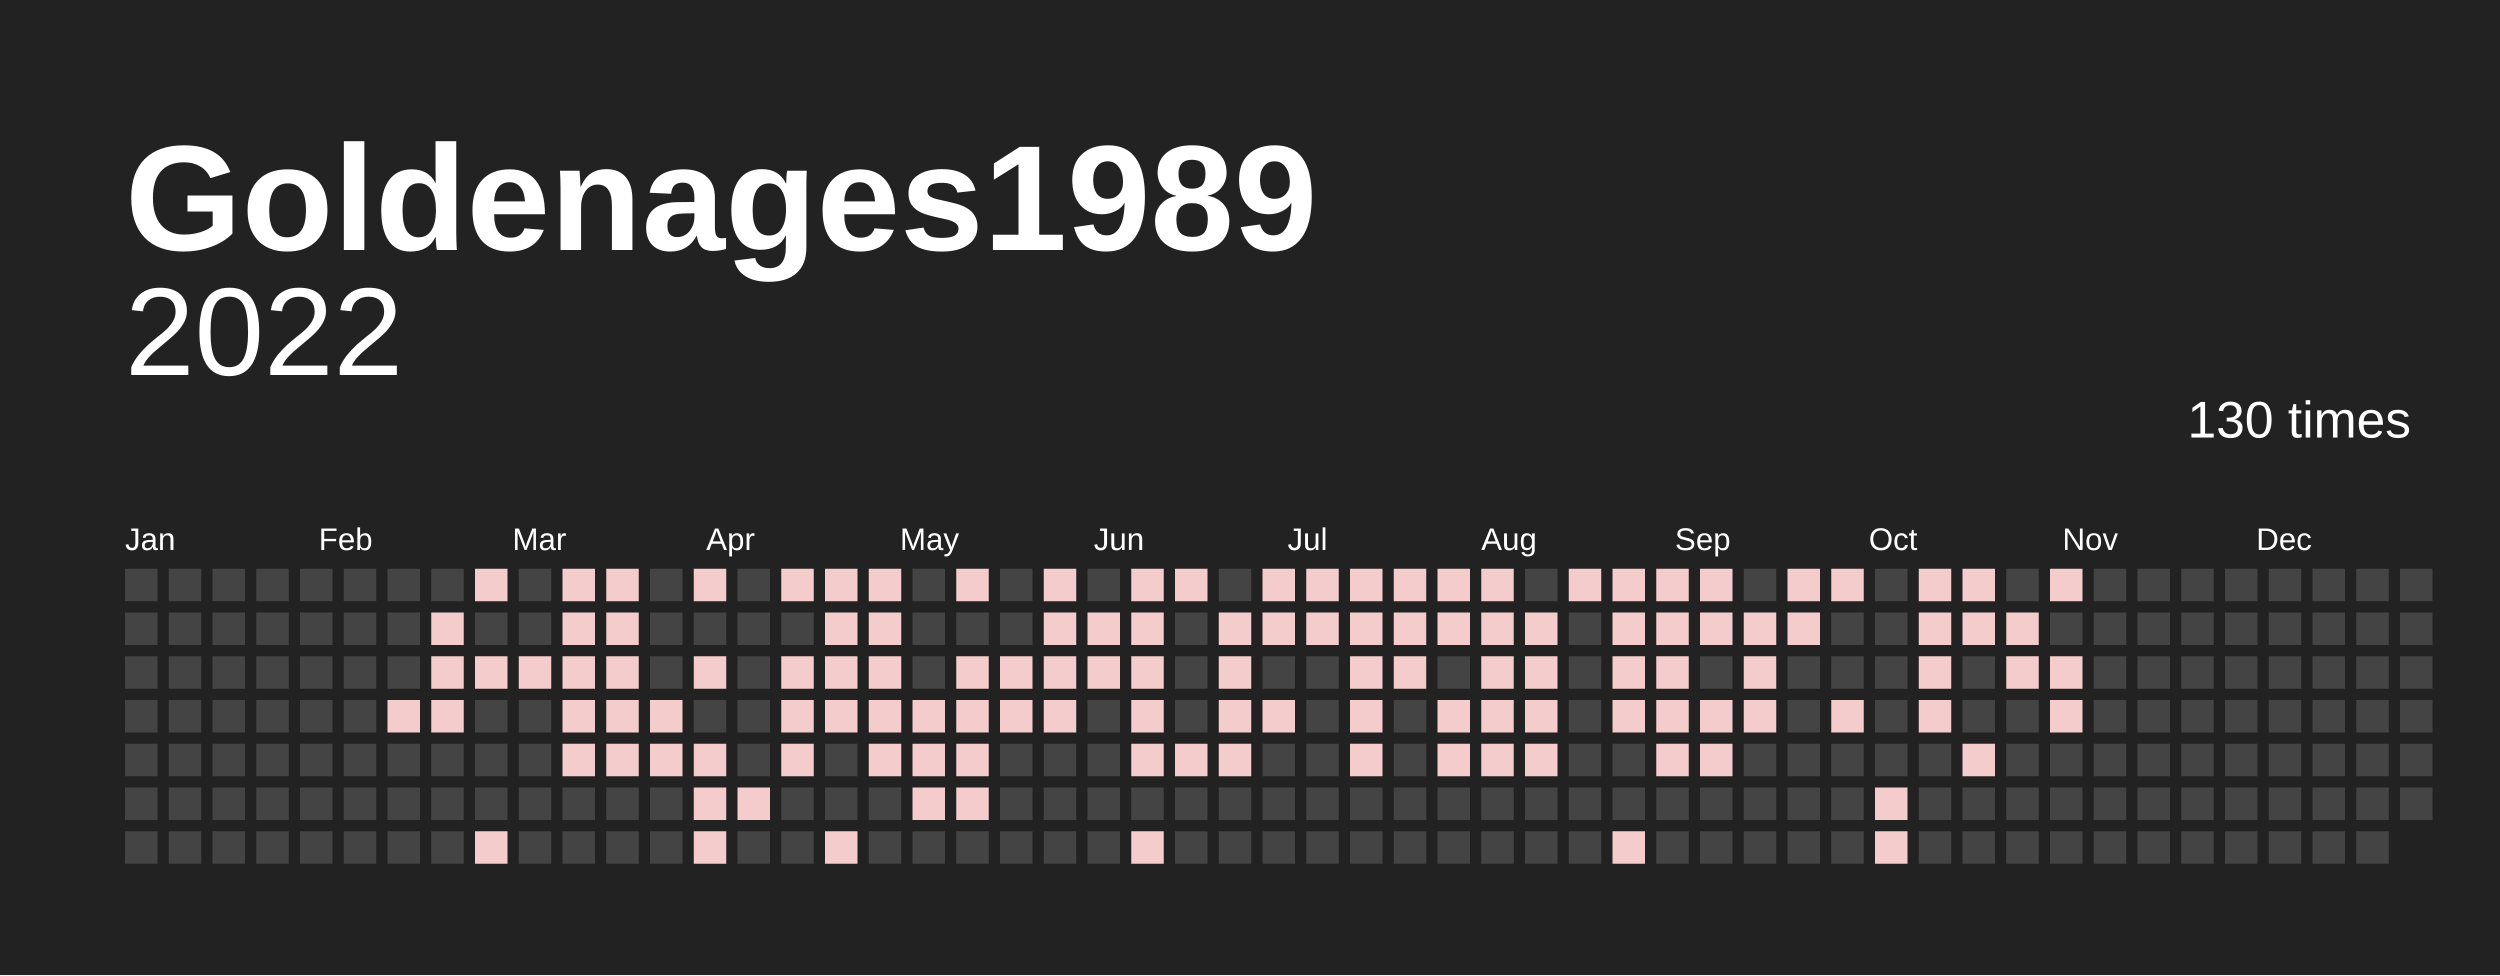
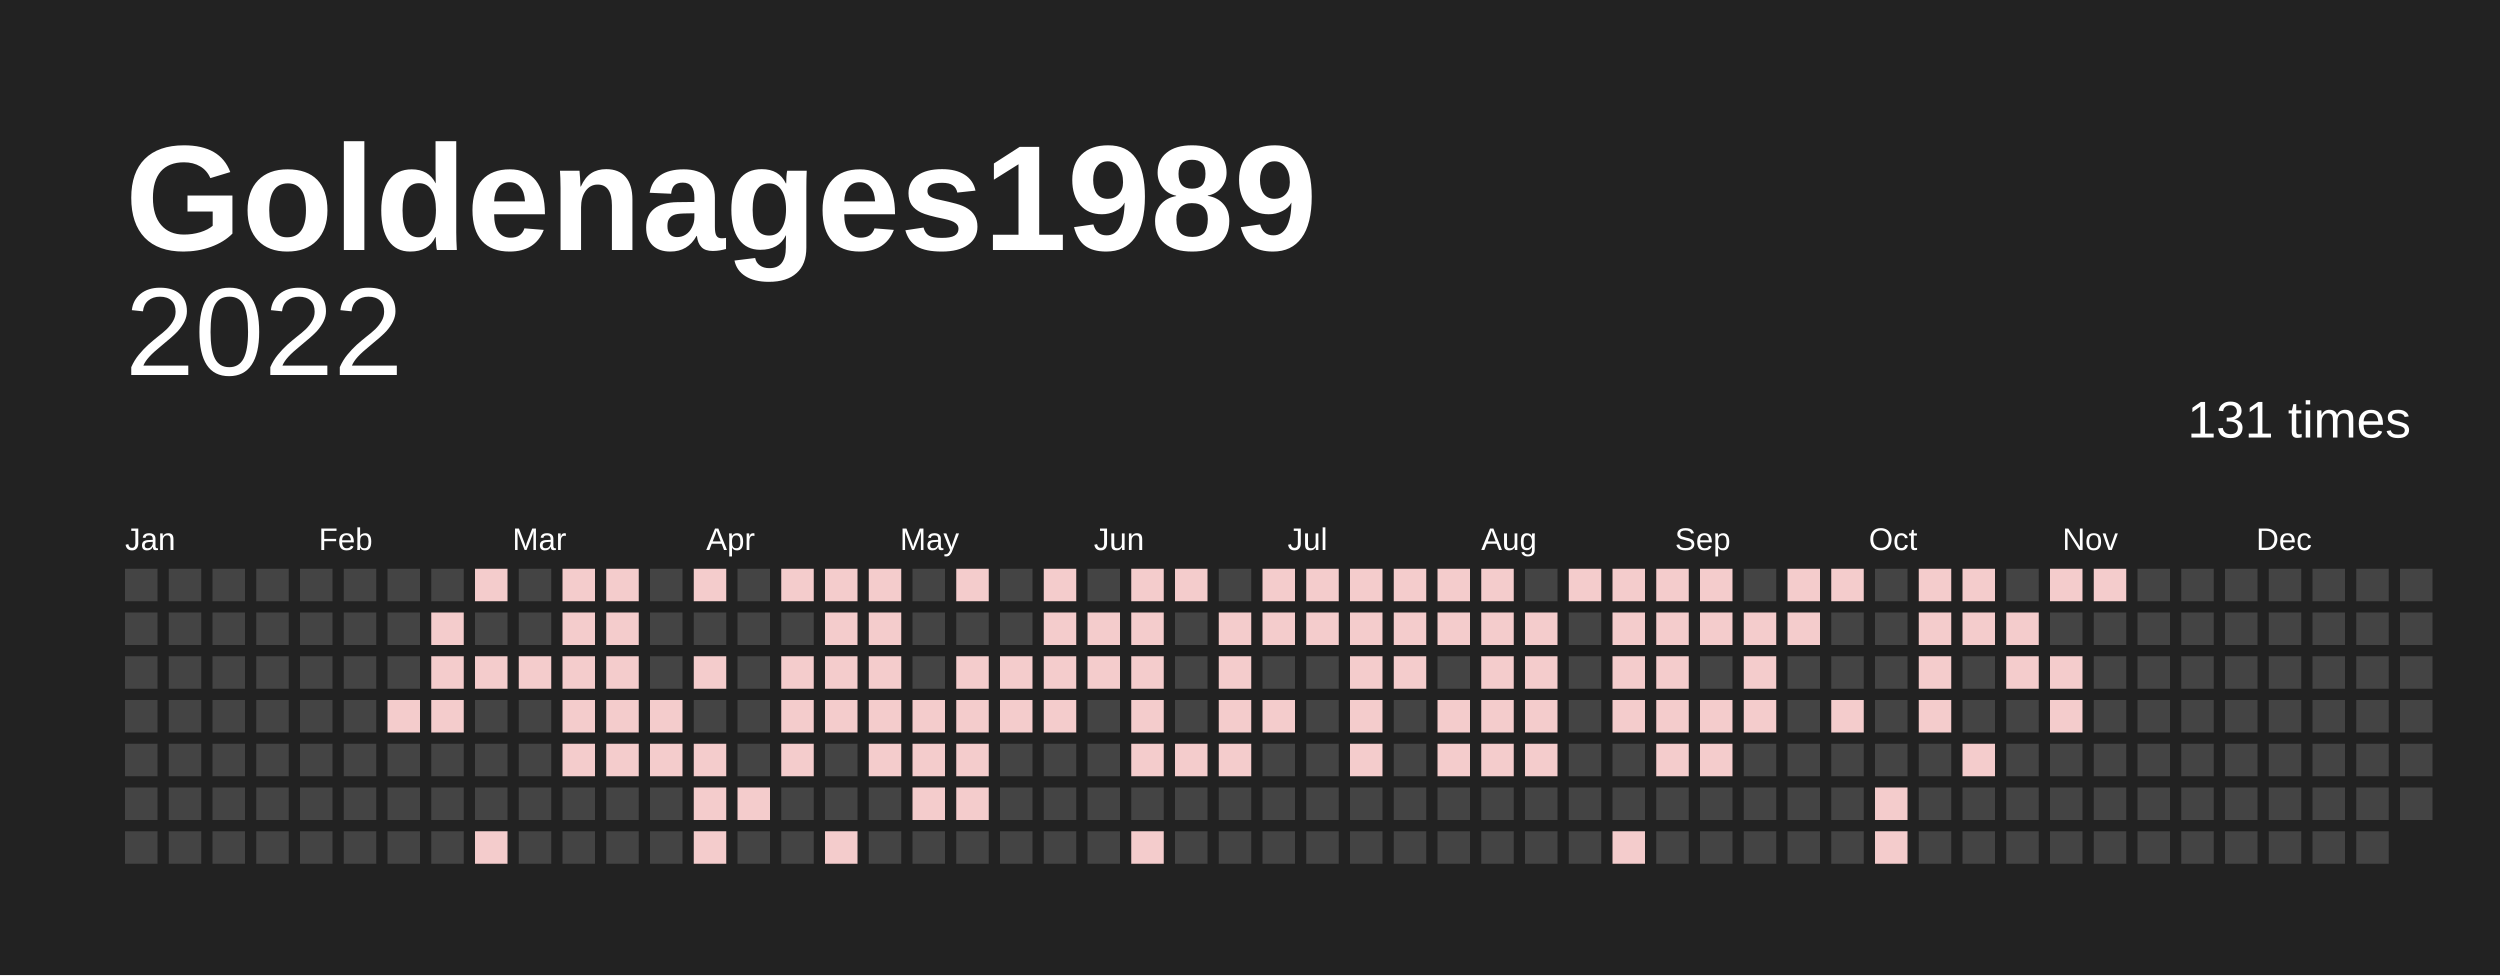
<svg xmlns="http://www.w3.org/2000/svg" baseProfile="full" height="78mm" version="1.1" viewBox="0,0,200,78" width="200mm">
  <defs />
  <rect fill="#222222" height="78" width="200" x="0" y="0" />
  <text fill="#FFFFFF" style="font-size:12px; font-family:Arial; font-weight:bold;" x="10" y="20">Goldenages1989</text>
  <text alignment-baseline="hanging" fill="#FFFFFF" style="font-size:10.0px; font-family:Arial;" x="10" y="30">2022</text>
-   <text alignment-baseline="hanging" fill="#FFFFFF" style="font-size:4.125px; font-family:Arial;" x="175" y="35">130 times</text>
+   <text alignment-baseline="hanging" fill="#FFFFFF" style="font-size:4.125px; font-family:Arial;" x="175" y="35">131 times</text>
  <text fill="#FFFFFF" style="font-size:2.5px; font-family:Arial" x="10.0" y="44">Jan</text>
  <text fill="#FFFFFF" style="font-size:2.5px; font-family:Arial" x="25.5" y="44">Feb</text>
  <text fill="#FFFFFF" style="font-size:2.5px; font-family:Arial" x="41.0" y="44">Mar</text>
  <text fill="#FFFFFF" style="font-size:2.5px; font-family:Arial" x="56.5" y="44">Apr</text>
  <text fill="#FFFFFF" style="font-size:2.5px; font-family:Arial" x="72.0" y="44">May</text>
  <text fill="#FFFFFF" style="font-size:2.5px; font-family:Arial" x="87.5" y="44">Jun</text>
  <text fill="#FFFFFF" style="font-size:2.5px; font-family:Arial" x="103.0" y="44">Jul</text>
  <text fill="#FFFFFF" style="font-size:2.5px; font-family:Arial" x="118.5" y="44">Aug</text>
  <text fill="#FFFFFF" style="font-size:2.5px; font-family:Arial" x="134.0" y="44">Sep</text>
  <text fill="#FFFFFF" style="font-size:2.5px; font-family:Arial" x="149.5" y="44">Oct</text>
  <text fill="#FFFFFF" style="font-size:2.5px; font-family:Arial" x="165.0" y="44">Nov</text>
  <text fill="#FFFFFF" style="font-size:2.5px; font-family:Arial" x="180.5" y="44">Dec</text>
  <rect fill="#444444" height="2.6" width="2.6" x="10.0" y="45.5" />
  <rect fill="#444444" height="2.6" width="2.6" x="10.0" y="49.0" />
  <rect fill="#444444" height="2.6" width="2.6" x="10.0" y="52.5" />
  <rect fill="#444444" height="2.6" width="2.6" x="10.0" y="56.0" />
  <rect fill="#444444" height="2.6" width="2.6" x="10.0" y="59.5" />
  <rect fill="#444444" height="2.6" width="2.6" x="10.0" y="63.0" />
  <rect fill="#444444" height="2.6" width="2.6" x="10.0" y="66.5" />
  <rect fill="#444444" height="2.6" width="2.6" x="13.5" y="45.5" />
  <rect fill="#444444" height="2.6" width="2.6" x="13.5" y="49.0" />
  <rect fill="#444444" height="2.6" width="2.6" x="13.5" y="52.5" />
  <rect fill="#444444" height="2.6" width="2.6" x="13.5" y="56.0" />
  <rect fill="#444444" height="2.6" width="2.6" x="13.5" y="59.5" />
  <rect fill="#444444" height="2.6" width="2.6" x="13.5" y="63.0" />
  <rect fill="#444444" height="2.6" width="2.6" x="13.5" y="66.5" />
  <rect fill="#444444" height="2.6" width="2.6" x="17.0" y="45.5" />
  <rect fill="#444444" height="2.6" width="2.6" x="17.0" y="49.0" />
  <rect fill="#444444" height="2.6" width="2.6" x="17.0" y="52.5" />
  <rect fill="#444444" height="2.6" width="2.6" x="17.0" y="56.0" />
  <rect fill="#444444" height="2.6" width="2.6" x="17.0" y="59.5" />
  <rect fill="#444444" height="2.6" width="2.6" x="17.0" y="63.0" />
  <rect fill="#444444" height="2.6" width="2.6" x="17.0" y="66.5" />
  <rect fill="#444444" height="2.6" width="2.6" x="20.5" y="45.5" />
  <rect fill="#444444" height="2.6" width="2.6" x="20.5" y="49.0" />
  <rect fill="#444444" height="2.6" width="2.6" x="20.5" y="52.5" />
  <rect fill="#444444" height="2.6" width="2.6" x="20.5" y="56.0" />
  <rect fill="#444444" height="2.6" width="2.6" x="20.5" y="59.5" />
  <rect fill="#444444" height="2.6" width="2.6" x="20.5" y="63.0" />
  <rect fill="#444444" height="2.6" width="2.6" x="20.5" y="66.5" />
  <rect fill="#444444" height="2.6" width="2.6" x="24.0" y="45.5" />
  <rect fill="#444444" height="2.6" width="2.6" x="24.0" y="49.0" />
  <rect fill="#444444" height="2.6" width="2.6" x="24.0" y="52.5" />
  <rect fill="#444444" height="2.6" width="2.6" x="24.0" y="56.0" />
  <rect fill="#444444" height="2.6" width="2.6" x="24.0" y="59.5" />
  <rect fill="#444444" height="2.6" width="2.6" x="24.0" y="63.0" />
  <rect fill="#444444" height="2.6" width="2.6" x="24.0" y="66.5" />
  <rect fill="#444444" height="2.6" width="2.6" x="27.5" y="45.5" />
  <rect fill="#444444" height="2.6" width="2.6" x="27.5" y="49.0" />
  <rect fill="#444444" height="2.6" width="2.6" x="27.5" y="52.5" />
  <rect fill="#444444" height="2.6" width="2.6" x="27.5" y="56.0" />
  <rect fill="#444444" height="2.6" width="2.6" x="27.5" y="59.5" />
  <rect fill="#444444" height="2.6" width="2.6" x="27.5" y="63.0" />
  <rect fill="#444444" height="2.6" width="2.6" x="27.5" y="66.5" />
  <rect fill="#444444" height="2.6" width="2.6" x="31.0" y="45.5" />
  <rect fill="#444444" height="2.6" width="2.6" x="31.0" y="49.0" />
  <rect fill="#444444" height="2.6" width="2.6" x="31.0" y="52.5" />
  <rect fill="#f4cccc" height="2.6" width="2.6" x="31.0" y="56.0" />
  <rect fill="#444444" height="2.6" width="2.6" x="31.0" y="59.5" />
  <rect fill="#444444" height="2.6" width="2.6" x="31.0" y="63.0" />
  <rect fill="#444444" height="2.6" width="2.6" x="31.0" y="66.5" />
  <rect fill="#444444" height="2.6" width="2.6" x="34.5" y="45.5" />
  <rect fill="#f4cccc" height="2.6" width="2.6" x="34.5" y="49.0" />
  <rect fill="#f4cccc" height="2.6" width="2.6" x="34.5" y="52.5" />
  <rect fill="#f4cccc" height="2.6" width="2.6" x="34.5" y="56.0" />
  <rect fill="#444444" height="2.6" width="2.6" x="34.5" y="59.5" />
  <rect fill="#444444" height="2.6" width="2.6" x="34.5" y="63.0" />
  <rect fill="#444444" height="2.6" width="2.6" x="34.5" y="66.5" />
  <rect fill="#f4cccc" height="2.6" width="2.6" x="38.0" y="45.5" />
  <rect fill="#444444" height="2.6" width="2.6" x="38.0" y="49.0" />
  <rect fill="#f4cccc" height="2.6" width="2.6" x="38.0" y="52.5" />
  <rect fill="#444444" height="2.6" width="2.6" x="38.0" y="56.0" />
  <rect fill="#444444" height="2.6" width="2.6" x="38.0" y="59.5" />
  <rect fill="#444444" height="2.6" width="2.6" x="38.0" y="63.0" />
  <rect fill="#f4cccc" height="2.6" width="2.6" x="38.0" y="66.5" />
  <rect fill="#444444" height="2.6" width="2.6" x="41.5" y="45.5" />
  <rect fill="#444444" height="2.6" width="2.6" x="41.5" y="49.0" />
  <rect fill="#f4cccc" height="2.6" width="2.6" x="41.5" y="52.5" />
  <rect fill="#444444" height="2.6" width="2.6" x="41.5" y="56.0" />
  <rect fill="#444444" height="2.6" width="2.6" x="41.5" y="59.5" />
  <rect fill="#444444" height="2.6" width="2.6" x="41.5" y="63.0" />
  <rect fill="#444444" height="2.6" width="2.6" x="41.5" y="66.5" />
  <rect fill="#f4cccc" height="2.6" width="2.6" x="45.0" y="45.5" />
  <rect fill="#f4cccc" height="2.6" width="2.6" x="45.0" y="49.0" />
  <rect fill="#f4cccc" height="2.6" width="2.6" x="45.0" y="52.5" />
  <rect fill="#f4cccc" height="2.6" width="2.6" x="45.0" y="56.0" />
  <rect fill="#f4cccc" height="2.6" width="2.6" x="45.0" y="59.5" />
  <rect fill="#444444" height="2.6" width="2.6" x="45.0" y="63.0" />
  <rect fill="#444444" height="2.6" width="2.6" x="45.0" y="66.5" />
  <rect fill="#f4cccc" height="2.6" width="2.6" x="48.5" y="45.5" />
  <rect fill="#f4cccc" height="2.6" width="2.6" x="48.5" y="49.0" />
  <rect fill="#f4cccc" height="2.6" width="2.6" x="48.5" y="52.5" />
  <rect fill="#f4cccc" height="2.6" width="2.6" x="48.5" y="56.0" />
  <rect fill="#f4cccc" height="2.6" width="2.6" x="48.5" y="59.5" />
  <rect fill="#444444" height="2.6" width="2.6" x="48.5" y="63.0" />
  <rect fill="#444444" height="2.6" width="2.6" x="48.5" y="66.5" />
  <rect fill="#444444" height="2.6" width="2.6" x="52.0" y="45.5" />
  <rect fill="#444444" height="2.6" width="2.6" x="52.0" y="49.0" />
  <rect fill="#444444" height="2.6" width="2.6" x="52.0" y="52.5" />
  <rect fill="#f4cccc" height="2.6" width="2.6" x="52.0" y="56.0" />
  <rect fill="#f4cccc" height="2.6" width="2.6" x="52.0" y="59.5" />
  <rect fill="#444444" height="2.6" width="2.6" x="52.0" y="63.0" />
  <rect fill="#444444" height="2.6" width="2.6" x="52.0" y="66.5" />
  <rect fill="#f4cccc" height="2.6" width="2.6" x="55.5" y="45.5" />
  <rect fill="#444444" height="2.6" width="2.6" x="55.5" y="49.0" />
  <rect fill="#f4cccc" height="2.6" width="2.6" x="55.5" y="52.5" />
  <rect fill="#444444" height="2.6" width="2.6" x="55.5" y="56.0" />
  <rect fill="#f4cccc" height="2.6" width="2.6" x="55.5" y="59.5" />
  <rect fill="#f4cccc" height="2.6" width="2.6" x="55.5" y="63.0" />
  <rect fill="#f4cccc" height="2.6" width="2.6" x="55.5" y="66.5" />
  <rect fill="#444444" height="2.6" width="2.6" x="59.0" y="45.5" />
  <rect fill="#444444" height="2.6" width="2.6" x="59.0" y="49.0" />
  <rect fill="#444444" height="2.6" width="2.6" x="59.0" y="52.5" />
  <rect fill="#444444" height="2.6" width="2.6" x="59.0" y="56.0" />
  <rect fill="#444444" height="2.6" width="2.6" x="59.0" y="59.5" />
  <rect fill="#f4cccc" height="2.6" width="2.6" x="59.0" y="63.0" />
  <rect fill="#444444" height="2.6" width="2.6" x="59.0" y="66.5" />
  <rect fill="#f4cccc" height="2.6" width="2.6" x="62.5" y="45.5" />
  <rect fill="#444444" height="2.6" width="2.6" x="62.5" y="49.0" />
  <rect fill="#f4cccc" height="2.6" width="2.6" x="62.5" y="52.5" />
  <rect fill="#f4cccc" height="2.6" width="2.6" x="62.5" y="56.0" />
  <rect fill="#f4cccc" height="2.6" width="2.6" x="62.5" y="59.5" />
  <rect fill="#444444" height="2.6" width="2.6" x="62.5" y="63.0" />
  <rect fill="#444444" height="2.6" width="2.6" x="62.5" y="66.5" />
  <rect fill="#f4cccc" height="2.6" width="2.6" x="66.0" y="45.5" />
  <rect fill="#f4cccc" height="2.6" width="2.6" x="66.0" y="49.0" />
  <rect fill="#f4cccc" height="2.6" width="2.6" x="66.0" y="52.5" />
  <rect fill="#f4cccc" height="2.6" width="2.6" x="66.0" y="56.0" />
  <rect fill="#444444" height="2.6" width="2.6" x="66.0" y="59.5" />
  <rect fill="#444444" height="2.6" width="2.6" x="66.0" y="63.0" />
  <rect fill="#f4cccc" height="2.6" width="2.6" x="66.0" y="66.5" />
  <rect fill="#f4cccc" height="2.6" width="2.6" x="69.5" y="45.5" />
  <rect fill="#f4cccc" height="2.6" width="2.6" x="69.5" y="49.0" />
  <rect fill="#f4cccc" height="2.6" width="2.6" x="69.5" y="52.5" />
  <rect fill="#f4cccc" height="2.6" width="2.6" x="69.5" y="56.0" />
  <rect fill="#f4cccc" height="2.6" width="2.6" x="69.5" y="59.5" />
  <rect fill="#444444" height="2.6" width="2.6" x="69.5" y="63.0" />
  <rect fill="#444444" height="2.6" width="2.6" x="69.5" y="66.5" />
  <rect fill="#444444" height="2.6" width="2.6" x="73.0" y="45.5" />
  <rect fill="#444444" height="2.6" width="2.6" x="73.0" y="49.0" />
  <rect fill="#444444" height="2.6" width="2.6" x="73.0" y="52.5" />
  <rect fill="#f4cccc" height="2.6" width="2.6" x="73.0" y="56.0" />
  <rect fill="#f4cccc" height="2.6" width="2.6" x="73.0" y="59.5" />
  <rect fill="#f4cccc" height="2.6" width="2.6" x="73.0" y="63.0" />
  <rect fill="#444444" height="2.6" width="2.6" x="73.0" y="66.5" />
  <rect fill="#f4cccc" height="2.6" width="2.6" x="76.5" y="45.5" />
  <rect fill="#444444" height="2.6" width="2.6" x="76.5" y="49.0" />
  <rect fill="#f4cccc" height="2.6" width="2.6" x="76.5" y="52.5" />
  <rect fill="#f4cccc" height="2.6" width="2.6" x="76.5" y="56.0" />
  <rect fill="#f4cccc" height="2.6" width="2.6" x="76.5" y="59.5" />
  <rect fill="#f4cccc" height="2.6" width="2.6" x="76.5" y="63.0" />
  <rect fill="#444444" height="2.6" width="2.6" x="76.5" y="66.5" />
  <rect fill="#444444" height="2.6" width="2.6" x="80.0" y="45.5" />
  <rect fill="#444444" height="2.6" width="2.6" x="80.0" y="49.0" />
  <rect fill="#f4cccc" height="2.6" width="2.6" x="80.0" y="52.5" />
  <rect fill="#f4cccc" height="2.6" width="2.6" x="80.0" y="56.0" />
  <rect fill="#444444" height="2.6" width="2.6" x="80.0" y="59.5" />
  <rect fill="#444444" height="2.6" width="2.6" x="80.0" y="63.0" />
  <rect fill="#444444" height="2.6" width="2.6" x="80.0" y="66.5" />
  <rect fill="#f4cccc" height="2.6" width="2.6" x="83.5" y="45.5" />
  <rect fill="#f4cccc" height="2.6" width="2.6" x="83.5" y="49.0" />
  <rect fill="#f4cccc" height="2.6" width="2.6" x="83.5" y="52.5" />
  <rect fill="#f4cccc" height="2.6" width="2.6" x="83.5" y="56.0" />
  <rect fill="#444444" height="2.6" width="2.6" x="83.5" y="59.5" />
  <rect fill="#444444" height="2.6" width="2.6" x="83.5" y="63.0" />
  <rect fill="#444444" height="2.6" width="2.6" x="83.5" y="66.5" />
  <rect fill="#444444" height="2.6" width="2.6" x="87.0" y="45.5" />
  <rect fill="#f4cccc" height="2.6" width="2.6" x="87.0" y="49.0" />
  <rect fill="#f4cccc" height="2.6" width="2.6" x="87.0" y="52.5" />
  <rect fill="#444444" height="2.6" width="2.6" x="87.0" y="56.0" />
  <rect fill="#444444" height="2.6" width="2.6" x="87.0" y="59.5" />
  <rect fill="#444444" height="2.6" width="2.6" x="87.0" y="63.0" />
  <rect fill="#444444" height="2.6" width="2.6" x="87.0" y="66.5" />
  <rect fill="#f4cccc" height="2.6" width="2.6" x="90.5" y="45.5" />
  <rect fill="#f4cccc" height="2.6" width="2.6" x="90.5" y="49.0" />
  <rect fill="#f4cccc" height="2.6" width="2.6" x="90.5" y="52.5" />
  <rect fill="#f4cccc" height="2.6" width="2.6" x="90.5" y="56.0" />
  <rect fill="#f4cccc" height="2.6" width="2.6" x="90.5" y="59.5" />
  <rect fill="#444444" height="2.6" width="2.6" x="90.5" y="63.0" />
  <rect fill="#f4cccc" height="2.6" width="2.6" x="90.5" y="66.5" />
  <rect fill="#f4cccc" height="2.6" width="2.6" x="94.0" y="45.5" />
  <rect fill="#444444" height="2.6" width="2.6" x="94.0" y="49.0" />
  <rect fill="#444444" height="2.6" width="2.6" x="94.0" y="52.5" />
  <rect fill="#444444" height="2.6" width="2.6" x="94.0" y="56.0" />
  <rect fill="#f4cccc" height="2.6" width="2.6" x="94.0" y="59.5" />
  <rect fill="#444444" height="2.6" width="2.6" x="94.0" y="63.0" />
  <rect fill="#444444" height="2.6" width="2.6" x="94.0" y="66.5" />
  <rect fill="#444444" height="2.6" width="2.6" x="97.5" y="45.5" />
  <rect fill="#f4cccc" height="2.6" width="2.6" x="97.5" y="49.0" />
  <rect fill="#f4cccc" height="2.6" width="2.6" x="97.5" y="52.5" />
  <rect fill="#f4cccc" height="2.6" width="2.6" x="97.5" y="56.0" />
  <rect fill="#f4cccc" height="2.6" width="2.6" x="97.5" y="59.5" />
  <rect fill="#444444" height="2.6" width="2.6" x="97.5" y="63.0" />
  <rect fill="#444444" height="2.6" width="2.6" x="97.5" y="66.5" />
  <rect fill="#f4cccc" height="2.6" width="2.6" x="101.0" y="45.5" />
  <rect fill="#f4cccc" height="2.6" width="2.6" x="101.0" y="49.0" />
  <rect fill="#444444" height="2.6" width="2.6" x="101.0" y="52.5" />
  <rect fill="#f4cccc" height="2.6" width="2.6" x="101.0" y="56.0" />
  <rect fill="#444444" height="2.6" width="2.6" x="101.0" y="59.5" />
  <rect fill="#444444" height="2.6" width="2.6" x="101.0" y="63.0" />
  <rect fill="#444444" height="2.6" width="2.6" x="101.0" y="66.5" />
  <rect fill="#f4cccc" height="2.6" width="2.6" x="104.5" y="45.5" />
  <rect fill="#f4cccc" height="2.6" width="2.6" x="104.5" y="49.0" />
  <rect fill="#444444" height="2.6" width="2.6" x="104.5" y="52.5" />
  <rect fill="#444444" height="2.6" width="2.6" x="104.5" y="56.0" />
  <rect fill="#444444" height="2.6" width="2.6" x="104.5" y="59.5" />
  <rect fill="#444444" height="2.6" width="2.6" x="104.5" y="63.0" />
  <rect fill="#444444" height="2.6" width="2.6" x="104.5" y="66.5" />
  <rect fill="#f4cccc" height="2.6" width="2.6" x="108.0" y="45.5" />
  <rect fill="#f4cccc" height="2.6" width="2.6" x="108.0" y="49.0" />
  <rect fill="#f4cccc" height="2.6" width="2.6" x="108.0" y="52.5" />
  <rect fill="#f4cccc" height="2.6" width="2.6" x="108.0" y="56.0" />
  <rect fill="#f4cccc" height="2.6" width="2.6" x="108.0" y="59.5" />
  <rect fill="#444444" height="2.6" width="2.6" x="108.0" y="63.0" />
  <rect fill="#444444" height="2.6" width="2.6" x="108.0" y="66.5" />
  <rect fill="#f4cccc" height="2.6" width="2.6" x="111.5" y="45.5" />
  <rect fill="#f4cccc" height="2.6" width="2.6" x="111.5" y="49.0" />
  <rect fill="#f4cccc" height="2.6" width="2.6" x="111.5" y="52.5" />
  <rect fill="#444444" height="2.6" width="2.6" x="111.5" y="56.0" />
  <rect fill="#444444" height="2.6" width="2.6" x="111.5" y="59.5" />
  <rect fill="#444444" height="2.6" width="2.6" x="111.5" y="63.0" />
  <rect fill="#444444" height="2.6" width="2.6" x="111.5" y="66.5" />
  <rect fill="#f4cccc" height="2.6" width="2.6" x="115.0" y="45.5" />
  <rect fill="#f4cccc" height="2.6" width="2.6" x="115.0" y="49.0" />
  <rect fill="#444444" height="2.6" width="2.6" x="115.0" y="52.5" />
  <rect fill="#f4cccc" height="2.6" width="2.6" x="115.0" y="56.0" />
  <rect fill="#f4cccc" height="2.6" width="2.6" x="115.0" y="59.5" />
  <rect fill="#444444" height="2.6" width="2.6" x="115.0" y="63.0" />
  <rect fill="#444444" height="2.6" width="2.6" x="115.0" y="66.5" />
  <rect fill="#f4cccc" height="2.6" width="2.6" x="118.5" y="45.5" />
  <rect fill="#f4cccc" height="2.6" width="2.6" x="118.5" y="49.0" />
  <rect fill="#f4cccc" height="2.6" width="2.6" x="118.5" y="52.5" />
  <rect fill="#f4cccc" height="2.6" width="2.6" x="118.5" y="56.0" />
  <rect fill="#f4cccc" height="2.6" width="2.6" x="118.5" y="59.5" />
  <rect fill="#444444" height="2.6" width="2.6" x="118.5" y="63.0" />
  <rect fill="#444444" height="2.6" width="2.6" x="118.5" y="66.5" />
  <rect fill="#444444" height="2.6" width="2.6" x="122.0" y="45.5" />
  <rect fill="#f4cccc" height="2.6" width="2.6" x="122.0" y="49.0" />
  <rect fill="#f4cccc" height="2.6" width="2.6" x="122.0" y="52.5" />
  <rect fill="#f4cccc" height="2.6" width="2.6" x="122.0" y="56.0" />
  <rect fill="#f4cccc" height="2.6" width="2.6" x="122.0" y="59.5" />
  <rect fill="#444444" height="2.6" width="2.6" x="122.0" y="63.0" />
  <rect fill="#444444" height="2.6" width="2.6" x="122.0" y="66.5" />
  <rect fill="#f4cccc" height="2.6" width="2.6" x="125.5" y="45.5" />
  <rect fill="#444444" height="2.6" width="2.6" x="125.5" y="49.0" />
  <rect fill="#444444" height="2.6" width="2.6" x="125.5" y="52.5" />
  <rect fill="#444444" height="2.6" width="2.6" x="125.5" y="56.0" />
  <rect fill="#444444" height="2.6" width="2.6" x="125.5" y="59.5" />
  <rect fill="#444444" height="2.6" width="2.6" x="125.5" y="63.0" />
  <rect fill="#444444" height="2.6" width="2.6" x="125.5" y="66.5" />
  <rect fill="#f4cccc" height="2.6" width="2.6" x="129.0" y="45.5" />
  <rect fill="#f4cccc" height="2.6" width="2.6" x="129.0" y="49.0" />
  <rect fill="#f4cccc" height="2.6" width="2.6" x="129.0" y="52.5" />
  <rect fill="#f4cccc" height="2.6" width="2.6" x="129.0" y="56.0" />
  <rect fill="#444444" height="2.6" width="2.6" x="129.0" y="59.5" />
  <rect fill="#444444" height="2.6" width="2.6" x="129.0" y="63.0" />
  <rect fill="#f4cccc" height="2.6" width="2.6" x="129.0" y="66.5" />
  <rect fill="#f4cccc" height="2.6" width="2.6" x="132.5" y="45.5" />
  <rect fill="#f4cccc" height="2.6" width="2.6" x="132.5" y="49.0" />
  <rect fill="#f4cccc" height="2.6" width="2.6" x="132.5" y="52.5" />
  <rect fill="#f4cccc" height="2.6" width="2.6" x="132.5" y="56.0" />
  <rect fill="#f4cccc" height="2.6" width="2.6" x="132.5" y="59.5" />
  <rect fill="#444444" height="2.6" width="2.6" x="132.5" y="63.0" />
  <rect fill="#444444" height="2.6" width="2.6" x="132.5" y="66.5" />
  <rect fill="#f4cccc" height="2.6" width="2.6" x="136.0" y="45.5" />
  <rect fill="#f4cccc" height="2.6" width="2.6" x="136.0" y="49.0" />
  <rect fill="#444444" height="2.6" width="2.6" x="136.0" y="52.5" />
  <rect fill="#f4cccc" height="2.6" width="2.6" x="136.0" y="56.0" />
  <rect fill="#f4cccc" height="2.6" width="2.6" x="136.0" y="59.5" />
  <rect fill="#444444" height="2.6" width="2.6" x="136.0" y="63.0" />
  <rect fill="#444444" height="2.6" width="2.6" x="136.0" y="66.5" />
  <rect fill="#444444" height="2.6" width="2.6" x="139.5" y="45.5" />
  <rect fill="#f4cccc" height="2.6" width="2.6" x="139.5" y="49.0" />
  <rect fill="#f4cccc" height="2.6" width="2.6" x="139.5" y="52.5" />
  <rect fill="#f4cccc" height="2.6" width="2.6" x="139.5" y="56.0" />
  <rect fill="#444444" height="2.6" width="2.6" x="139.5" y="59.5" />
  <rect fill="#444444" height="2.6" width="2.6" x="139.5" y="63.0" />
  <rect fill="#444444" height="2.6" width="2.6" x="139.5" y="66.5" />
  <rect fill="#f4cccc" height="2.6" width="2.6" x="143.0" y="45.5" />
  <rect fill="#f4cccc" height="2.6" width="2.6" x="143.0" y="49.0" />
  <rect fill="#444444" height="2.6" width="2.6" x="143.0" y="52.5" />
  <rect fill="#444444" height="2.6" width="2.6" x="143.0" y="56.0" />
  <rect fill="#444444" height="2.6" width="2.6" x="143.0" y="59.5" />
  <rect fill="#444444" height="2.6" width="2.6" x="143.0" y="63.0" />
  <rect fill="#444444" height="2.6" width="2.6" x="143.0" y="66.5" />
  <rect fill="#f4cccc" height="2.6" width="2.6" x="146.5" y="45.5" />
  <rect fill="#444444" height="2.6" width="2.6" x="146.5" y="49.0" />
  <rect fill="#444444" height="2.6" width="2.6" x="146.5" y="52.5" />
  <rect fill="#f4cccc" height="2.6" width="2.6" x="146.5" y="56.0" />
  <rect fill="#444444" height="2.6" width="2.6" x="146.5" y="59.5" />
  <rect fill="#444444" height="2.6" width="2.6" x="146.5" y="63.0" />
  <rect fill="#444444" height="2.6" width="2.6" x="146.5" y="66.5" />
  <rect fill="#444444" height="2.6" width="2.6" x="150.0" y="45.5" />
  <rect fill="#444444" height="2.6" width="2.6" x="150.0" y="49.0" />
  <rect fill="#444444" height="2.6" width="2.6" x="150.0" y="52.5" />
  <rect fill="#444444" height="2.6" width="2.6" x="150.0" y="56.0" />
  <rect fill="#444444" height="2.6" width="2.6" x="150.0" y="59.5" />
  <rect fill="#f4cccc" height="2.6" width="2.6" x="150.0" y="63.0" />
  <rect fill="#f4cccc" height="2.6" width="2.6" x="150.0" y="66.5" />
  <rect fill="#f4cccc" height="2.6" width="2.6" x="153.5" y="45.5" />
  <rect fill="#f4cccc" height="2.6" width="2.6" x="153.5" y="49.0" />
  <rect fill="#f4cccc" height="2.6" width="2.6" x="153.5" y="52.5" />
  <rect fill="#f4cccc" height="2.6" width="2.6" x="153.5" y="56.0" />
  <rect fill="#444444" height="2.6" width="2.6" x="153.5" y="59.5" />
  <rect fill="#444444" height="2.6" width="2.6" x="153.5" y="63.0" />
  <rect fill="#444444" height="2.6" width="2.6" x="153.5" y="66.5" />
  <rect fill="#f4cccc" height="2.6" width="2.6" x="157.0" y="45.5" />
  <rect fill="#f4cccc" height="2.6" width="2.6" x="157.0" y="49.0" />
  <rect fill="#444444" height="2.6" width="2.6" x="157.0" y="52.5" />
  <rect fill="#444444" height="2.6" width="2.6" x="157.0" y="56.0" />
  <rect fill="#f4cccc" height="2.6" width="2.6" x="157.0" y="59.5" />
  <rect fill="#444444" height="2.6" width="2.6" x="157.0" y="63.0" />
  <rect fill="#444444" height="2.6" width="2.6" x="157.0" y="66.5" />
  <rect fill="#444444" height="2.6" width="2.6" x="160.5" y="45.5" />
  <rect fill="#f4cccc" height="2.6" width="2.6" x="160.5" y="49.0" />
  <rect fill="#f4cccc" height="2.6" width="2.6" x="160.5" y="52.5" />
  <rect fill="#444444" height="2.6" width="2.6" x="160.5" y="56.0" />
  <rect fill="#444444" height="2.6" width="2.6" x="160.5" y="59.5" />
  <rect fill="#444444" height="2.6" width="2.6" x="160.5" y="63.0" />
  <rect fill="#444444" height="2.6" width="2.6" x="160.5" y="66.5" />
  <rect fill="#f4cccc" height="2.6" width="2.6" x="164.0" y="45.5" />
  <rect fill="#444444" height="2.6" width="2.6" x="164.0" y="49.0" />
  <rect fill="#f4cccc" height="2.6" width="2.6" x="164.0" y="52.5" />
  <rect fill="#f4cccc" height="2.6" width="2.6" x="164.0" y="56.0" />
  <rect fill="#444444" height="2.6" width="2.6" x="164.0" y="59.5" />
  <rect fill="#444444" height="2.6" width="2.6" x="164.0" y="63.0" />
  <rect fill="#444444" height="2.6" width="2.6" x="164.0" y="66.5" />
-   <rect fill="#444444" height="2.6" width="2.6" x="167.5" y="45.5" />
+   <rect fill="#f4cccc" height="2.6" width="2.6" x="167.5" y="45.5" />
  <rect fill="#444444" height="2.6" width="2.6" x="167.5" y="49.0" />
  <rect fill="#444444" height="2.6" width="2.6" x="167.5" y="52.5" />
  <rect fill="#444444" height="2.6" width="2.6" x="167.5" y="56.0" />
  <rect fill="#444444" height="2.6" width="2.6" x="167.5" y="59.5" />
  <rect fill="#444444" height="2.6" width="2.6" x="167.5" y="63.0" />
  <rect fill="#444444" height="2.6" width="2.6" x="167.5" y="66.5" />
  <rect fill="#444444" height="2.6" width="2.6" x="171.0" y="45.5" />
  <rect fill="#444444" height="2.6" width="2.6" x="171.0" y="49.0" />
  <rect fill="#444444" height="2.6" width="2.6" x="171.0" y="52.5" />
  <rect fill="#444444" height="2.6" width="2.6" x="171.0" y="56.0" />
  <rect fill="#444444" height="2.6" width="2.6" x="171.0" y="59.5" />
  <rect fill="#444444" height="2.6" width="2.6" x="171.0" y="63.0" />
  <rect fill="#444444" height="2.6" width="2.6" x="171.0" y="66.5" />
  <rect fill="#444444" height="2.6" width="2.6" x="174.5" y="45.5" />
  <rect fill="#444444" height="2.6" width="2.6" x="174.5" y="49.0" />
  <rect fill="#444444" height="2.6" width="2.6" x="174.5" y="52.5" />
  <rect fill="#444444" height="2.6" width="2.6" x="174.5" y="56.0" />
  <rect fill="#444444" height="2.6" width="2.6" x="174.5" y="59.5" />
  <rect fill="#444444" height="2.6" width="2.6" x="174.5" y="63.0" />
  <rect fill="#444444" height="2.6" width="2.6" x="174.5" y="66.5" />
  <rect fill="#444444" height="2.6" width="2.6" x="178.0" y="45.5" />
  <rect fill="#444444" height="2.6" width="2.6" x="178.0" y="49.0" />
  <rect fill="#444444" height="2.6" width="2.6" x="178.0" y="52.5" />
  <rect fill="#444444" height="2.6" width="2.6" x="178.0" y="56.0" />
  <rect fill="#444444" height="2.6" width="2.6" x="178.0" y="59.5" />
  <rect fill="#444444" height="2.6" width="2.6" x="178.0" y="63.0" />
  <rect fill="#444444" height="2.6" width="2.6" x="178.0" y="66.5" />
  <rect fill="#444444" height="2.6" width="2.6" x="181.5" y="45.5" />
  <rect fill="#444444" height="2.6" width="2.6" x="181.5" y="49.0" />
  <rect fill="#444444" height="2.6" width="2.6" x="181.5" y="52.5" />
  <rect fill="#444444" height="2.6" width="2.6" x="181.5" y="56.0" />
  <rect fill="#444444" height="2.6" width="2.6" x="181.5" y="59.5" />
  <rect fill="#444444" height="2.6" width="2.6" x="181.5" y="63.0" />
  <rect fill="#444444" height="2.6" width="2.6" x="181.5" y="66.5" />
  <rect fill="#444444" height="2.6" width="2.6" x="185.0" y="45.5" />
  <rect fill="#444444" height="2.6" width="2.6" x="185.0" y="49.0" />
  <rect fill="#444444" height="2.6" width="2.6" x="185.0" y="52.5" />
  <rect fill="#444444" height="2.6" width="2.6" x="185.0" y="56.0" />
  <rect fill="#444444" height="2.6" width="2.6" x="185.0" y="59.5" />
  <rect fill="#444444" height="2.6" width="2.6" x="185.0" y="63.0" />
  <rect fill="#444444" height="2.6" width="2.6" x="185.0" y="66.5" />
  <rect fill="#444444" height="2.6" width="2.6" x="188.5" y="45.5" />
  <rect fill="#444444" height="2.6" width="2.6" x="188.5" y="49.0" />
  <rect fill="#444444" height="2.6" width="2.6" x="188.5" y="52.5" />
  <rect fill="#444444" height="2.6" width="2.6" x="188.5" y="56.0" />
  <rect fill="#444444" height="2.6" width="2.6" x="188.5" y="59.5" />
  <rect fill="#444444" height="2.6" width="2.6" x="188.5" y="63.0" />
  <rect fill="#444444" height="2.6" width="2.6" x="188.5" y="66.5" />
  <rect fill="#444444" height="2.6" width="2.6" x="192.0" y="45.5" />
  <rect fill="#444444" height="2.6" width="2.6" x="192.0" y="49.0" />
  <rect fill="#444444" height="2.6" width="2.6" x="192.0" y="52.5" />
  <rect fill="#444444" height="2.6" width="2.6" x="192.0" y="56.0" />
  <rect fill="#444444" height="2.6" width="2.6" x="192.0" y="59.5" />
  <rect fill="#444444" height="2.6" width="2.6" x="192.0" y="63.0" />
</svg>
